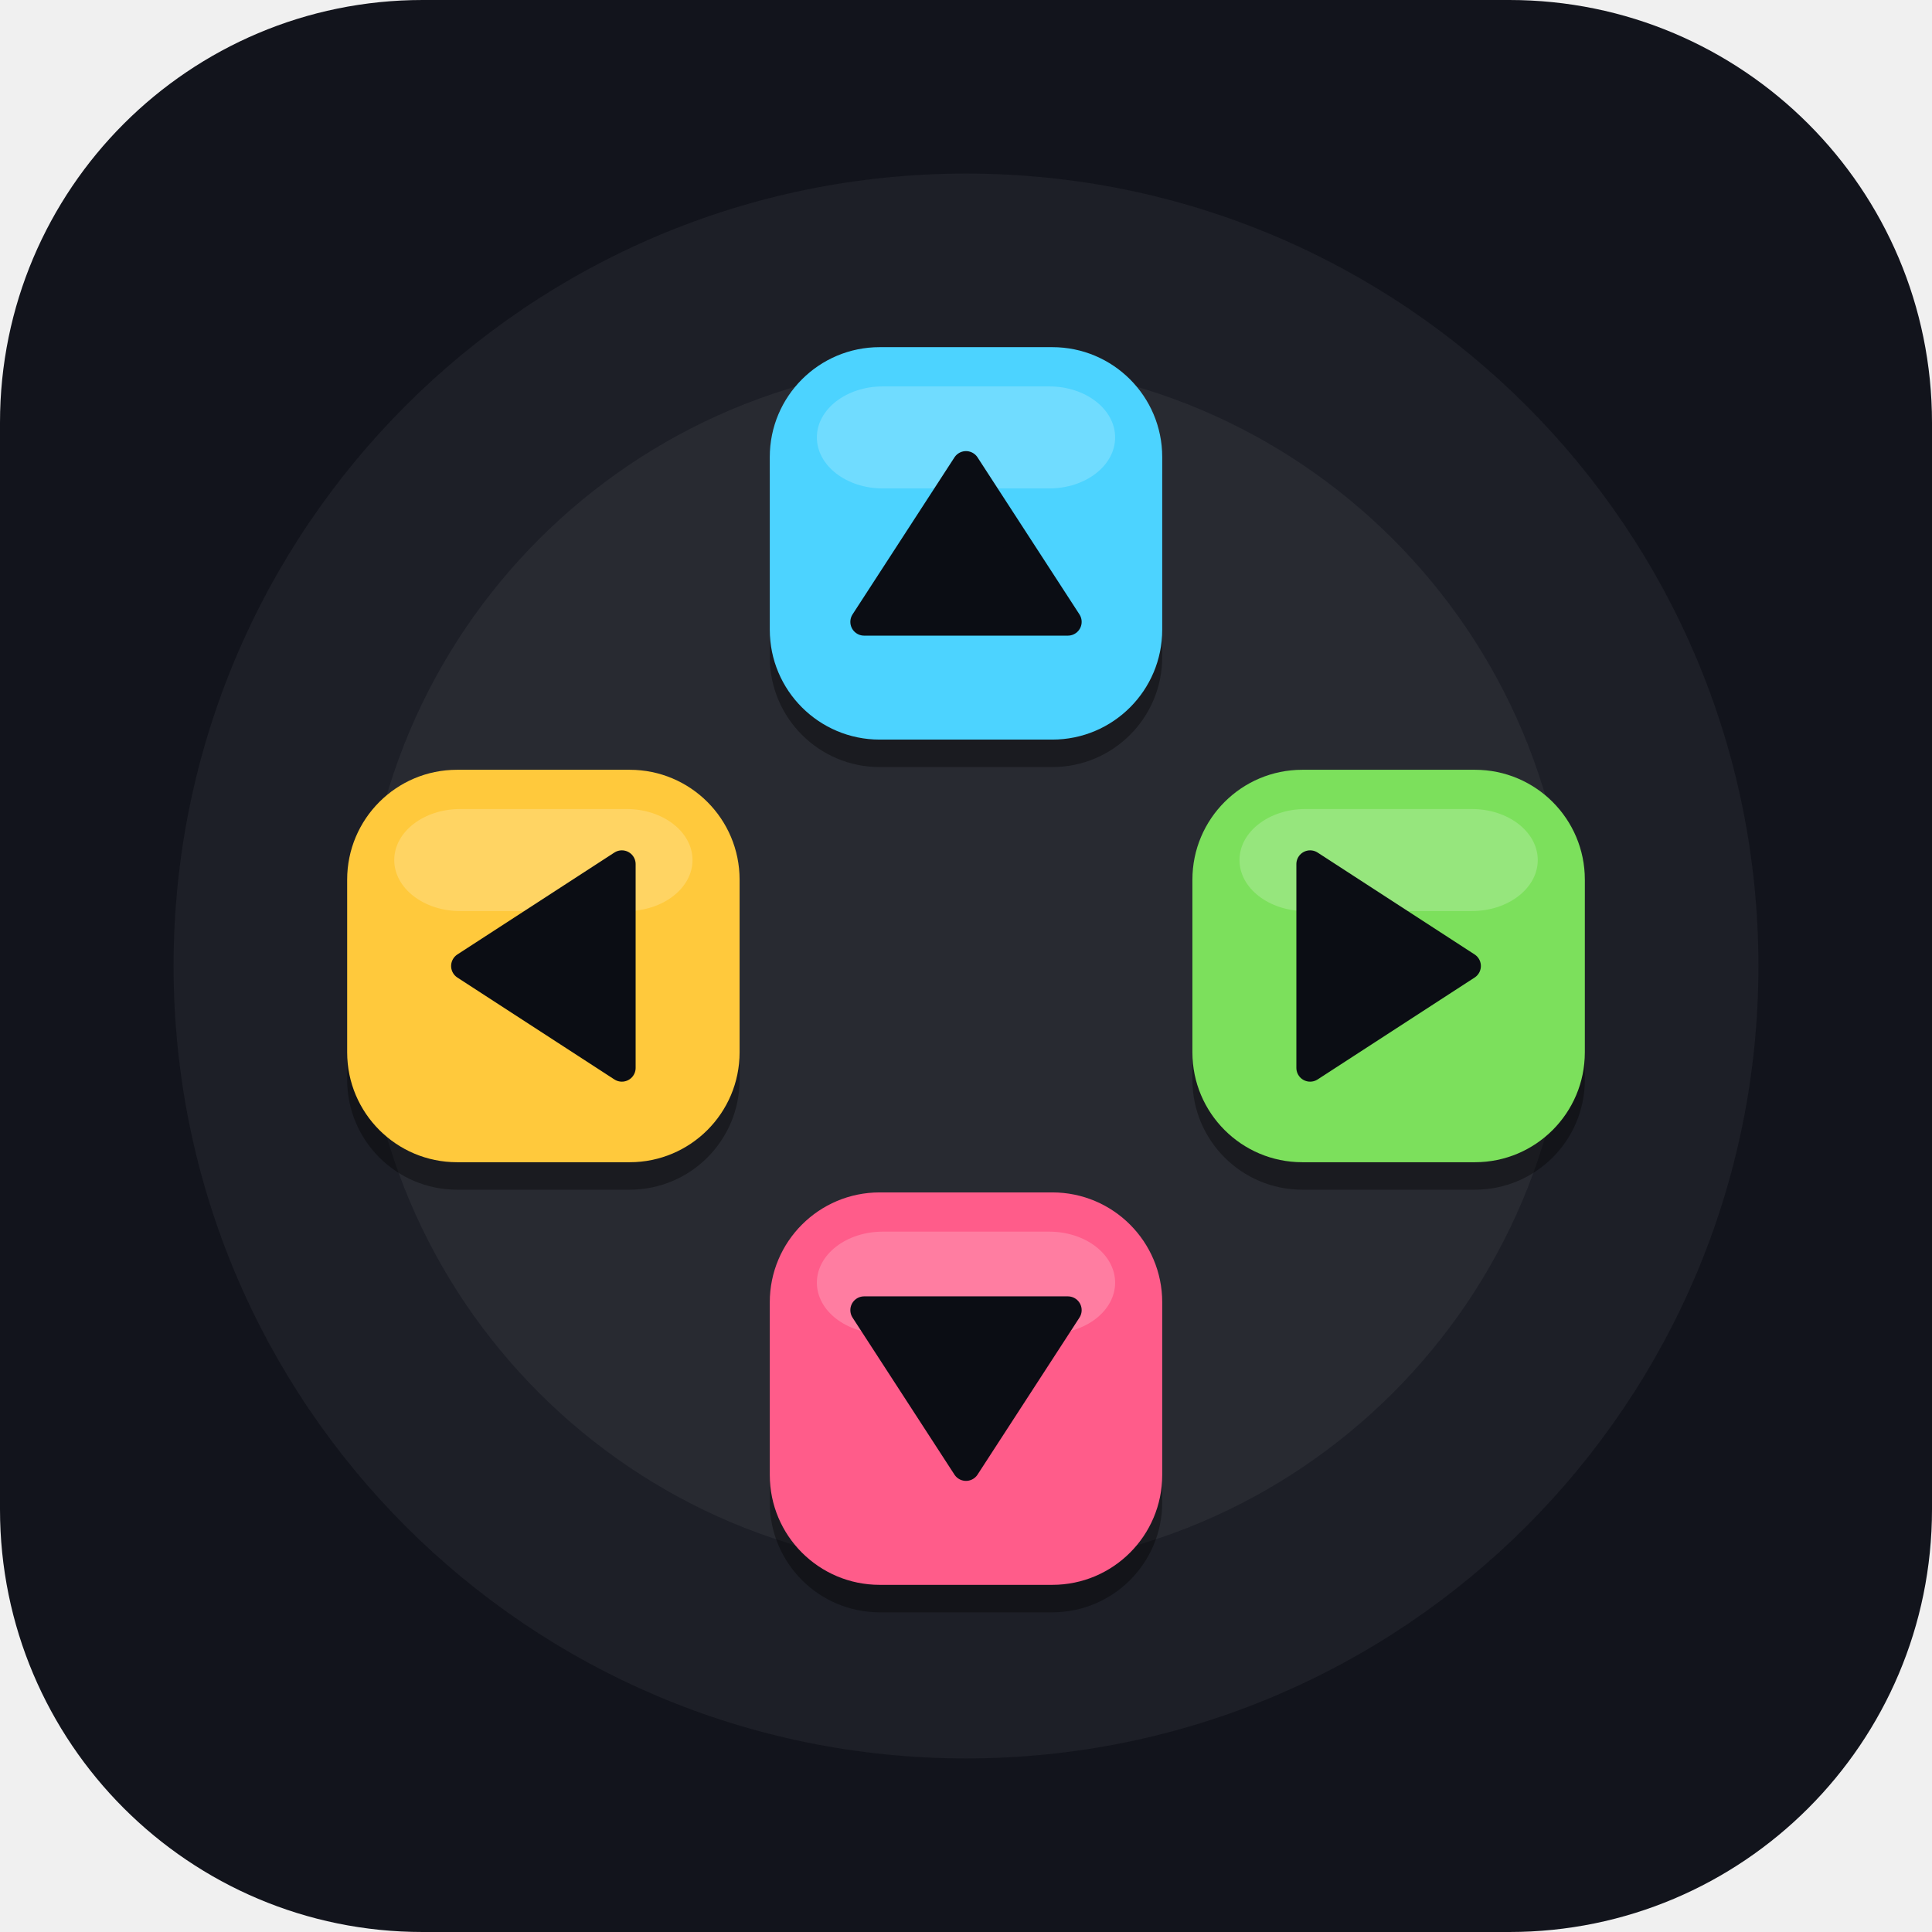
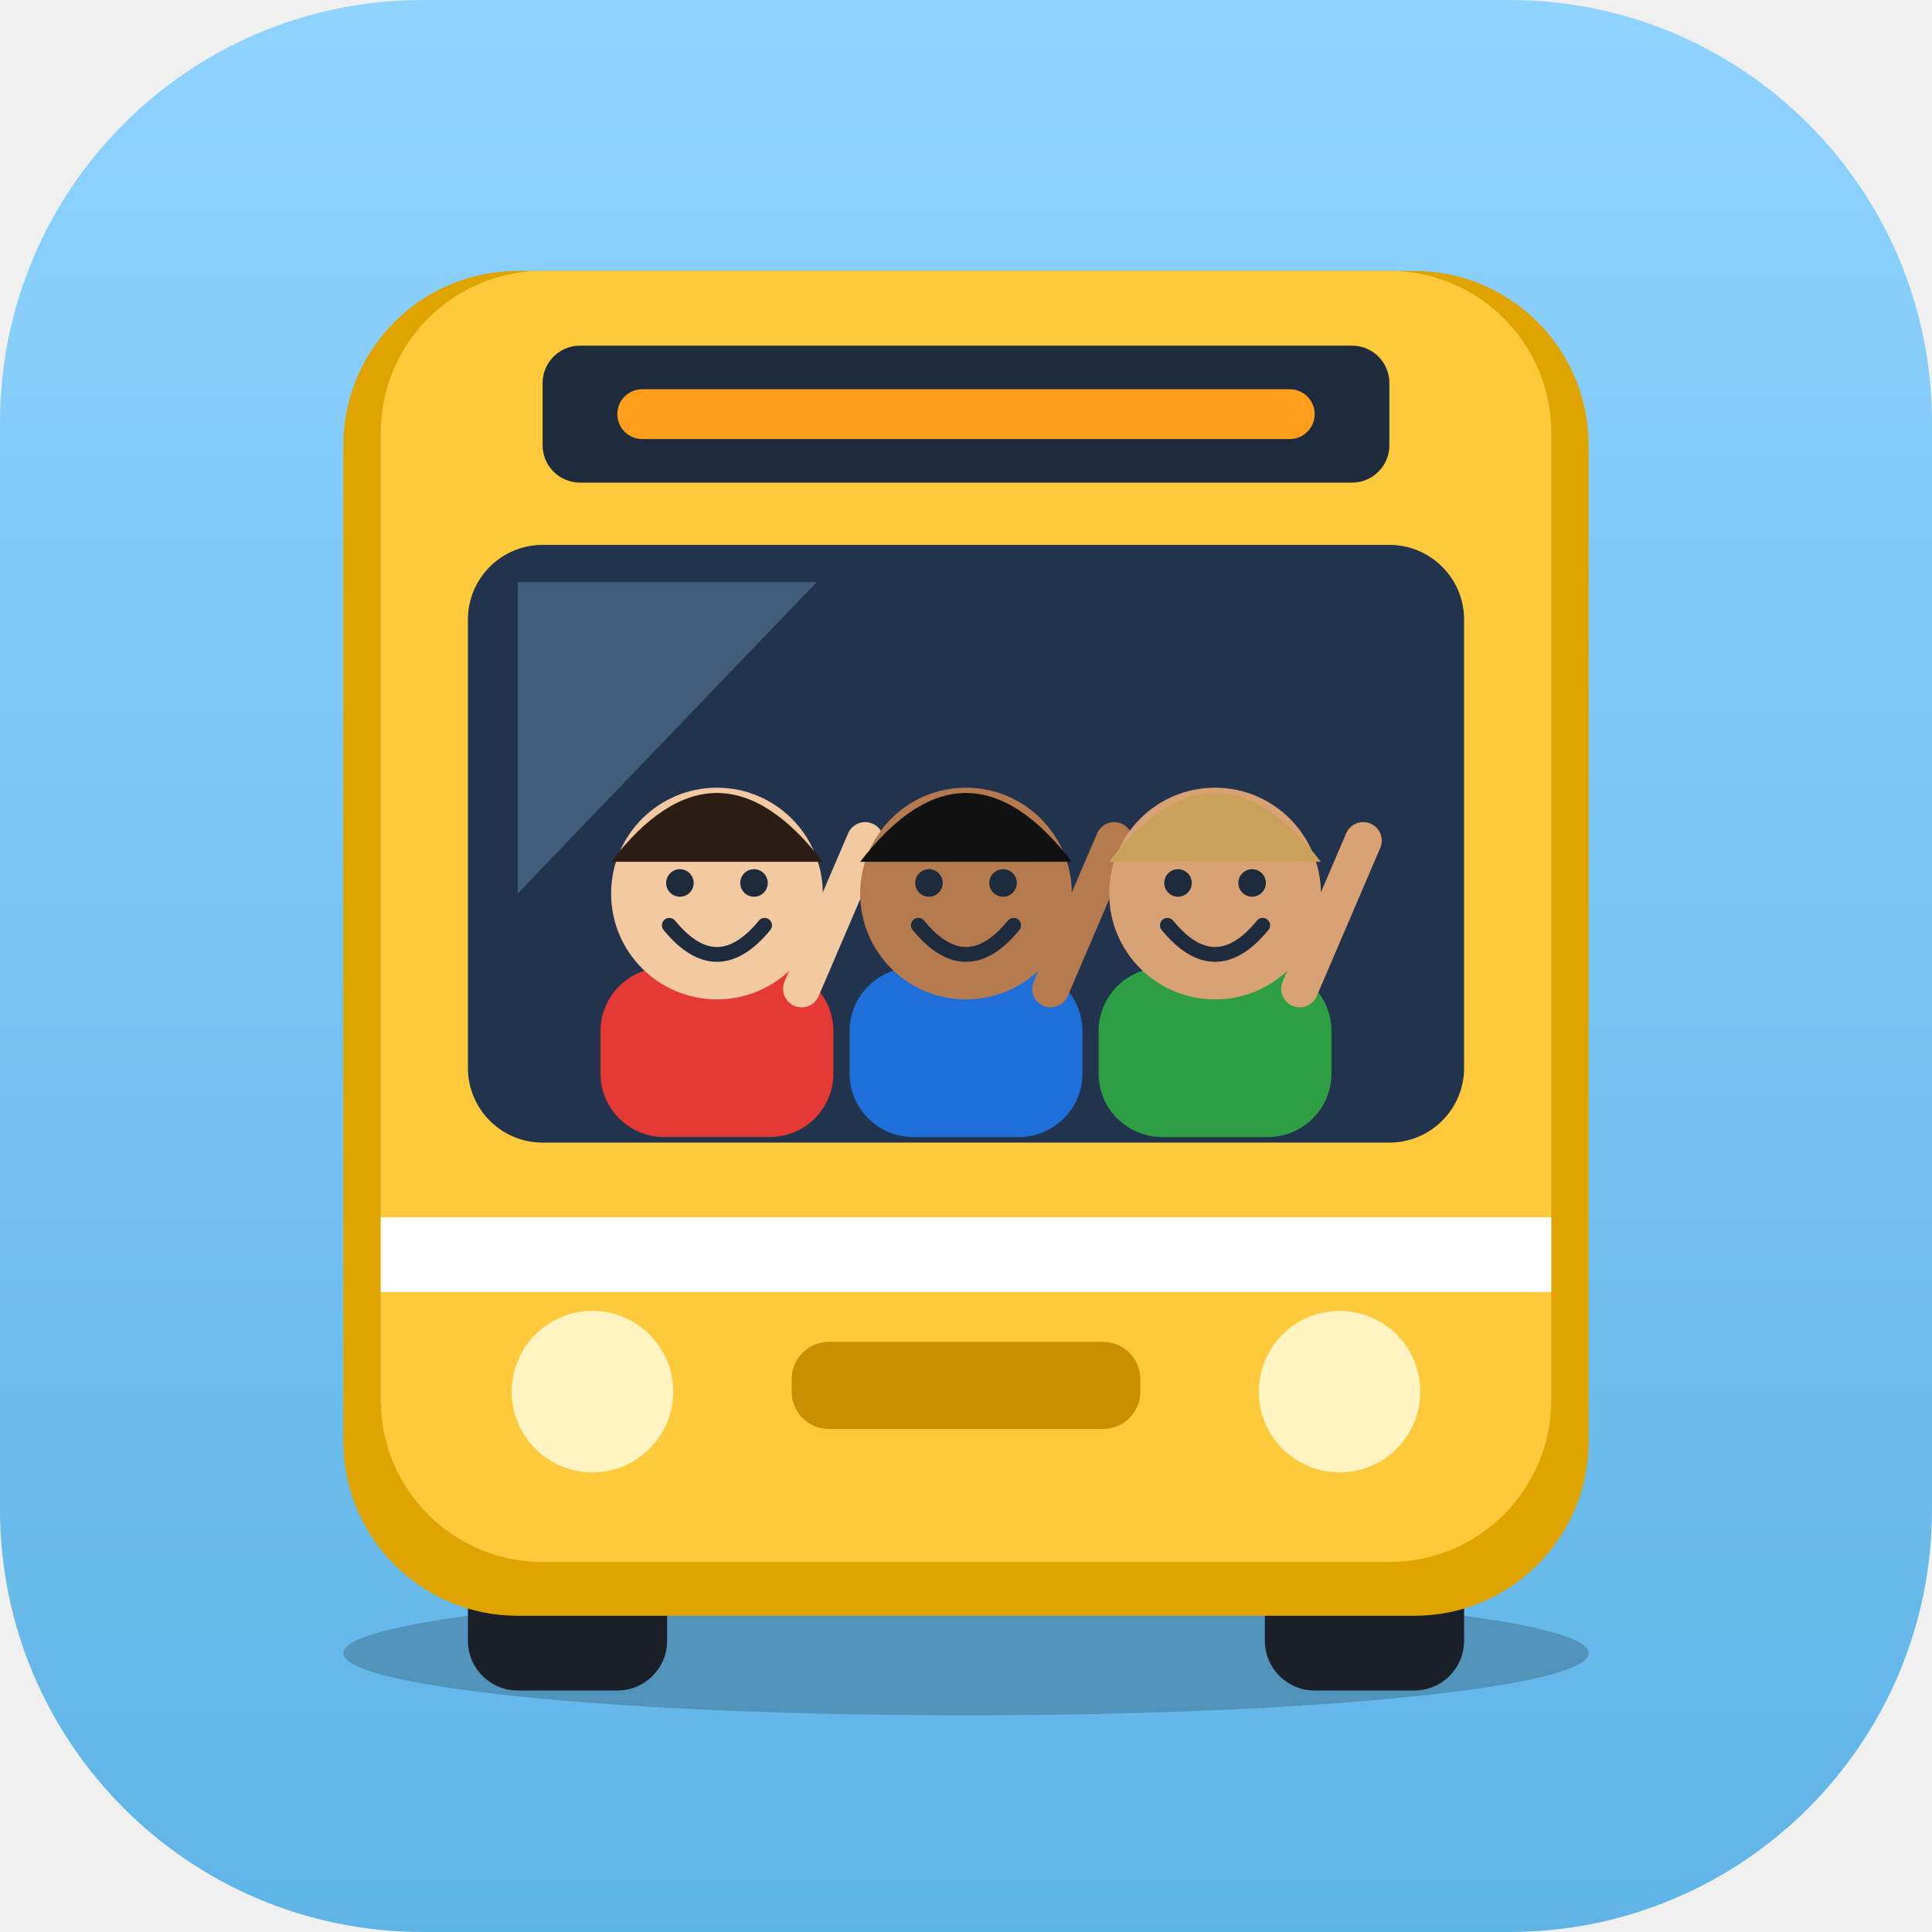
<svg xmlns="http://www.w3.org/2000/svg" width="512" height="512" viewBox="0 0 512 512">
-   <rect width="512" height="512" rx="112" fill="#12141c" />
-   <circle cx="256" cy="256" r="210" fill="#fff" opacity=".05" />
-   <circle cx="256" cy="256" r="160" fill="#fff" opacity=".05" />
-   <rect x="204" y="99.28" width="104" height="104" rx="29.12" fill="#000" opacity=".35" />
-   <rect x="204" y="92" width="104" height="104" rx="29.12" fill="#4cd3ff" />
-   <rect x="216.48" y="102.4" width="79.04" height="27.04" rx="17.472" fill="#fff" opacity=".2" />
-   <polygon points="256.0,123.2 229.0,164.8 283.0,164.8" fill="#0b0d14" stroke="#0b0d14" stroke-width="7.3" stroke-linejoin="round" />
-   <rect x="316" y="211.28" width="104" height="104" rx="29.12" fill="#000" opacity=".35" />
-   <rect x="316" y="204" width="104" height="104" rx="29.12" fill="#7ce05c" />
-   <rect x="328.48" y="214.4" width="79.04" height="27.04" rx="17.472" fill="#fff" opacity=".2" />
-   <polygon points="388.8,256.0 347.2,229.0 347.2,283.0" fill="#0b0d14" stroke="#0b0d14" stroke-width="7.3" stroke-linejoin="round" />
-   <rect x="204" y="323.28" width="104" height="104" rx="29.12" fill="#000" opacity=".35" />
-   <rect x="204" y="316" width="104" height="104" rx="29.12" fill="#ff5c8a" />
-   <rect x="216.48" y="326.4" width="79.04" height="27.04" rx="17.472" fill="#fff" opacity=".2" />
-   <polygon points="256.0,388.8 283.0,347.2 229.0,347.2" fill="#0b0d14" stroke="#0b0d14" stroke-width="7.3" stroke-linejoin="round" />
-   <rect x="92" y="211.28" width="104" height="104" rx="29.12" fill="#000" opacity=".35" />
-   <rect x="92" y="204" width="104" height="104" rx="29.12" fill="#ffc93c" />
-   <rect x="104.48" y="214.4" width="79.04" height="27.04" rx="17.472" fill="#fff" opacity=".2" />
-   <polygon points="123.2,256.0 164.8,283.0 164.8,229.0" fill="#0b0d14" stroke="#0b0d14" stroke-width="7.3" stroke-linejoin="round" />
+   <defs>
+     <linearGradient id="g" x1="0" y1="0" x2="0" y2="1">
+       <stop offset="0" stop-color="#8fd3ff" />
+       <stop offset="1" stop-color="#5fb4e6" />
+     </linearGradient>
+   </defs>
+   <rect width="512" height="512" rx="112" fill="url(#g)" />
+   <g>
+     <ellipse cx="256" cy="438.1" rx="165" ry="16.5" fill="#000" opacity=".2" />
+     <rect x="124" y="401.8" width="52.8" height="46.2" rx="13.2" fill="#1b1f27" />
+     <rect x="335.2" y="401.8" width="52.8" height="46.2" rx="13.2" fill="#1b1f27" />
+     <rect x="91" y="71.8" width="330" height="356.4" rx="46.2" fill="#e0a400" />
+     <rect x="100.9" y="71.8" width="310.2" height="342.144" rx="42.9" fill="#ffc93c" />
+     <rect x="143.8" y="91.6" width="224.4" height="36.3" rx="9.9" fill="#1d2b3d" />
+     <rect x="163.6" y="103.15" width="184.8" height="13.2" rx="6.6" fill="#ff9f1c" />
+     <rect x="124" y="144.4" width="264.0" height="158.4" rx="19.8" fill="#22344d" />
+     <rect x="159.145" y="256.435" width="61.71" height="44.88" rx="16.83" fill="#e53935" />
+     <circle cx="190" cy="236.8" r="28.05" fill="#f2c9a0" />
+     <circle cx="180.183" cy="233.995" r="3.647" fill="#1d2b3d" />
+     <circle cx="199.817" cy="233.995" r="3.647" fill="#1d2b3d" />
+     <path d="M 177.377 245.215 Q 190 260.642 202.623 245.215" stroke="#1d2b3d" stroke-width="3.927" fill="none" stroke-linecap="round" />
+     <path d="M 161.95 228.385 Q 190 191.92 218.05 228.385" fill="#2b1d14" />
+     <line x1="212.44" y1="262.045" x2="229.27" y2="222.775" stroke="#f2c9a0" stroke-width="9.817" stroke-linecap="round" />
+     <rect x="225.145" y="256.435" width="61.71" height="44.88" rx="16.83" fill="#1e6fd9" />
+     <circle cx="256" cy="236.8" r="28.05" fill="#b57a4e" />
+     <circle cx="246.183" cy="233.995" r="3.647" fill="#1d2b3d" />
+     <circle cx="265.817" cy="233.995" r="3.647" fill="#1d2b3d" />
+     <path d="M 243.377 245.215 Q 256 260.642 268.623 245.215" stroke="#1d2b3d" stroke-width="3.927" fill="none" stroke-linecap="round" />
+     <path d="M 227.95 228.385 Q 256 191.92 284.05 228.385" fill="#111" />
+     <line x1="278.44" y1="262.045" x2="295.27" y2="222.775" stroke="#b57a4e" stroke-width="9.817" stroke-linecap="round" />
+     <rect x="291.145" y="256.435" width="61.71" height="44.88" rx="16.83" fill="#2e9e44" />
+     <circle cx="322" cy="236.8" r="28.05" fill="#d9a274" />
+     <circle cx="312.183" cy="233.995" r="3.647" fill="#1d2b3d" />
+     <circle cx="331.817" cy="233.995" r="3.647" fill="#1d2b3d" />
+     <path d="M 309.377 245.215 Q 322 260.642 334.623 245.215" stroke="#1d2b3d" stroke-width="3.927" fill="none" stroke-linecap="round" />
+     <path d="M 293.95 228.385 Q 322 191.92 350.05 228.385" fill="#c9a15a" />
+     <line x1="344.44" y1="262.045" x2="361.27" y2="222.775" stroke="#d9a274" stroke-width="9.817" stroke-linecap="round" />
+     <path d="M 137.2 154.3 L 216.4 154.3 L 137.2 236.8 Z" fill="#9fd8ff" opacity=".25" />
+     <rect x="100.9" y="322.6" width="310.2" height="19.8" fill="#ffffff" />
+     <circle cx="157" cy="368.8" r="21.4" fill="#fff4c2" />
+     <circle cx="355" cy="368.8" r="21.4" fill="#fff4c2" />
+     <rect x="209.8" y="355.6" width="92.4" height="23.1" rx="9.9" fill="#c98f00" />
+   </g>
</svg>
